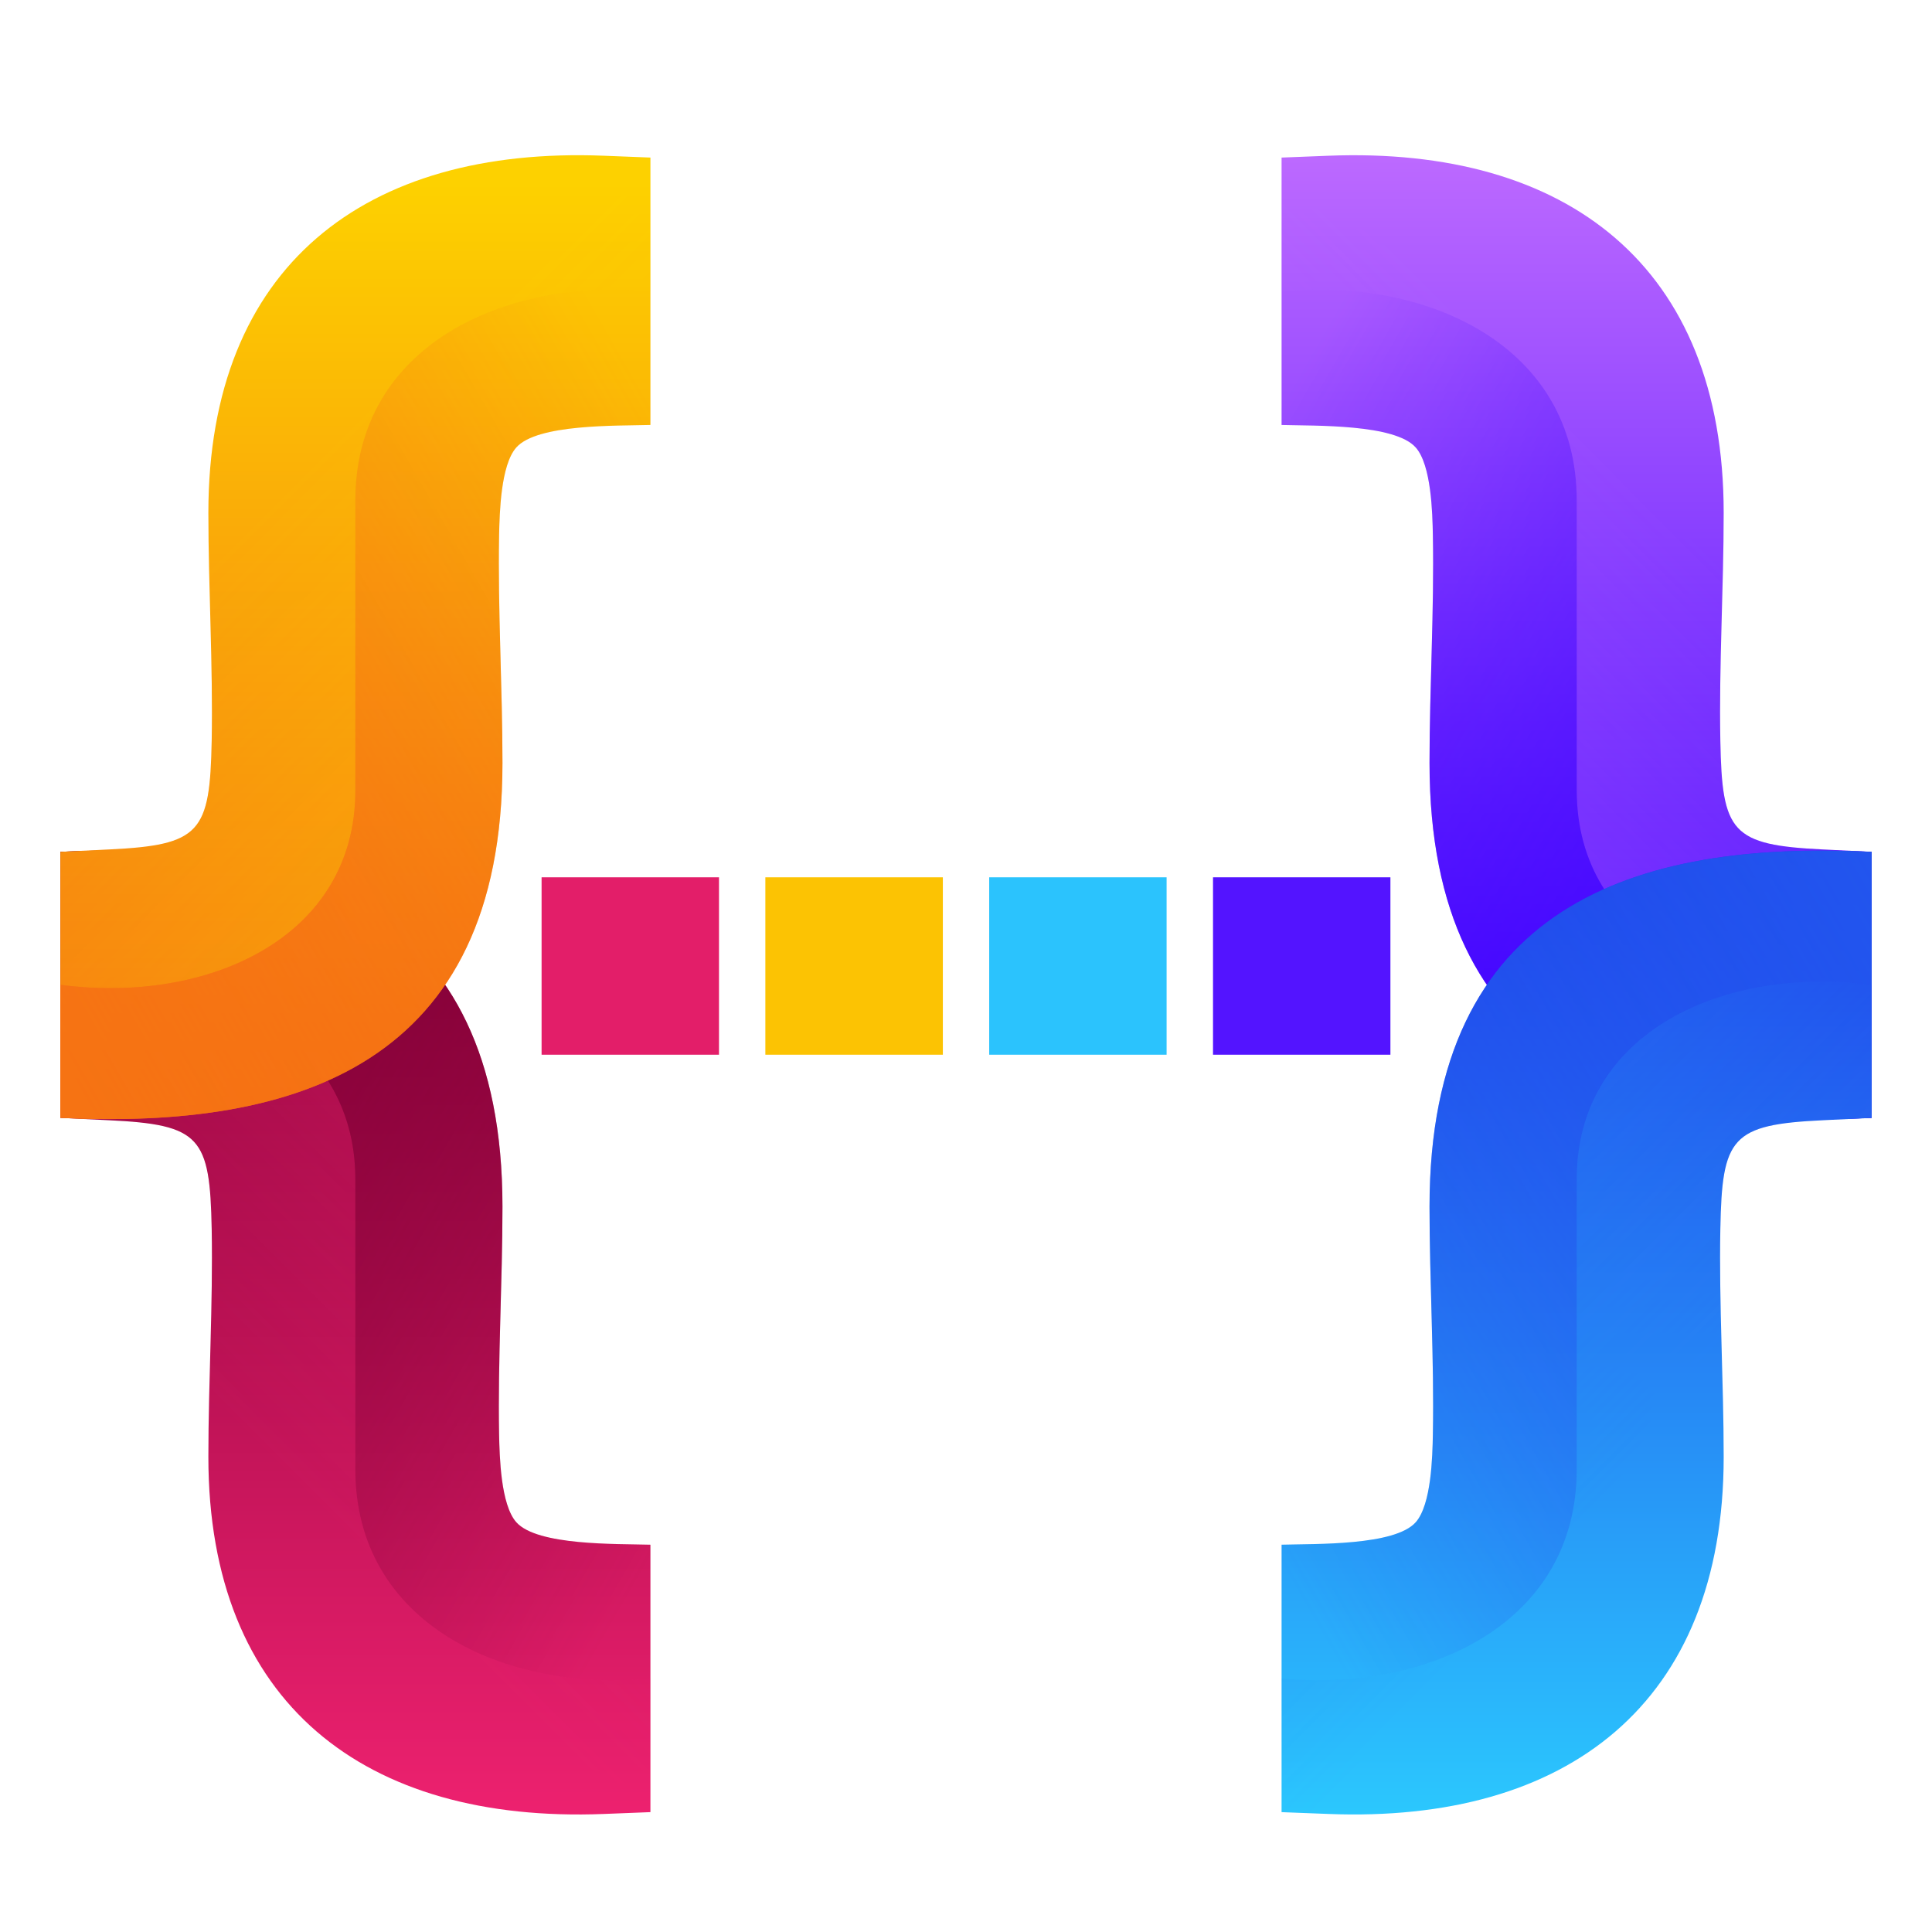
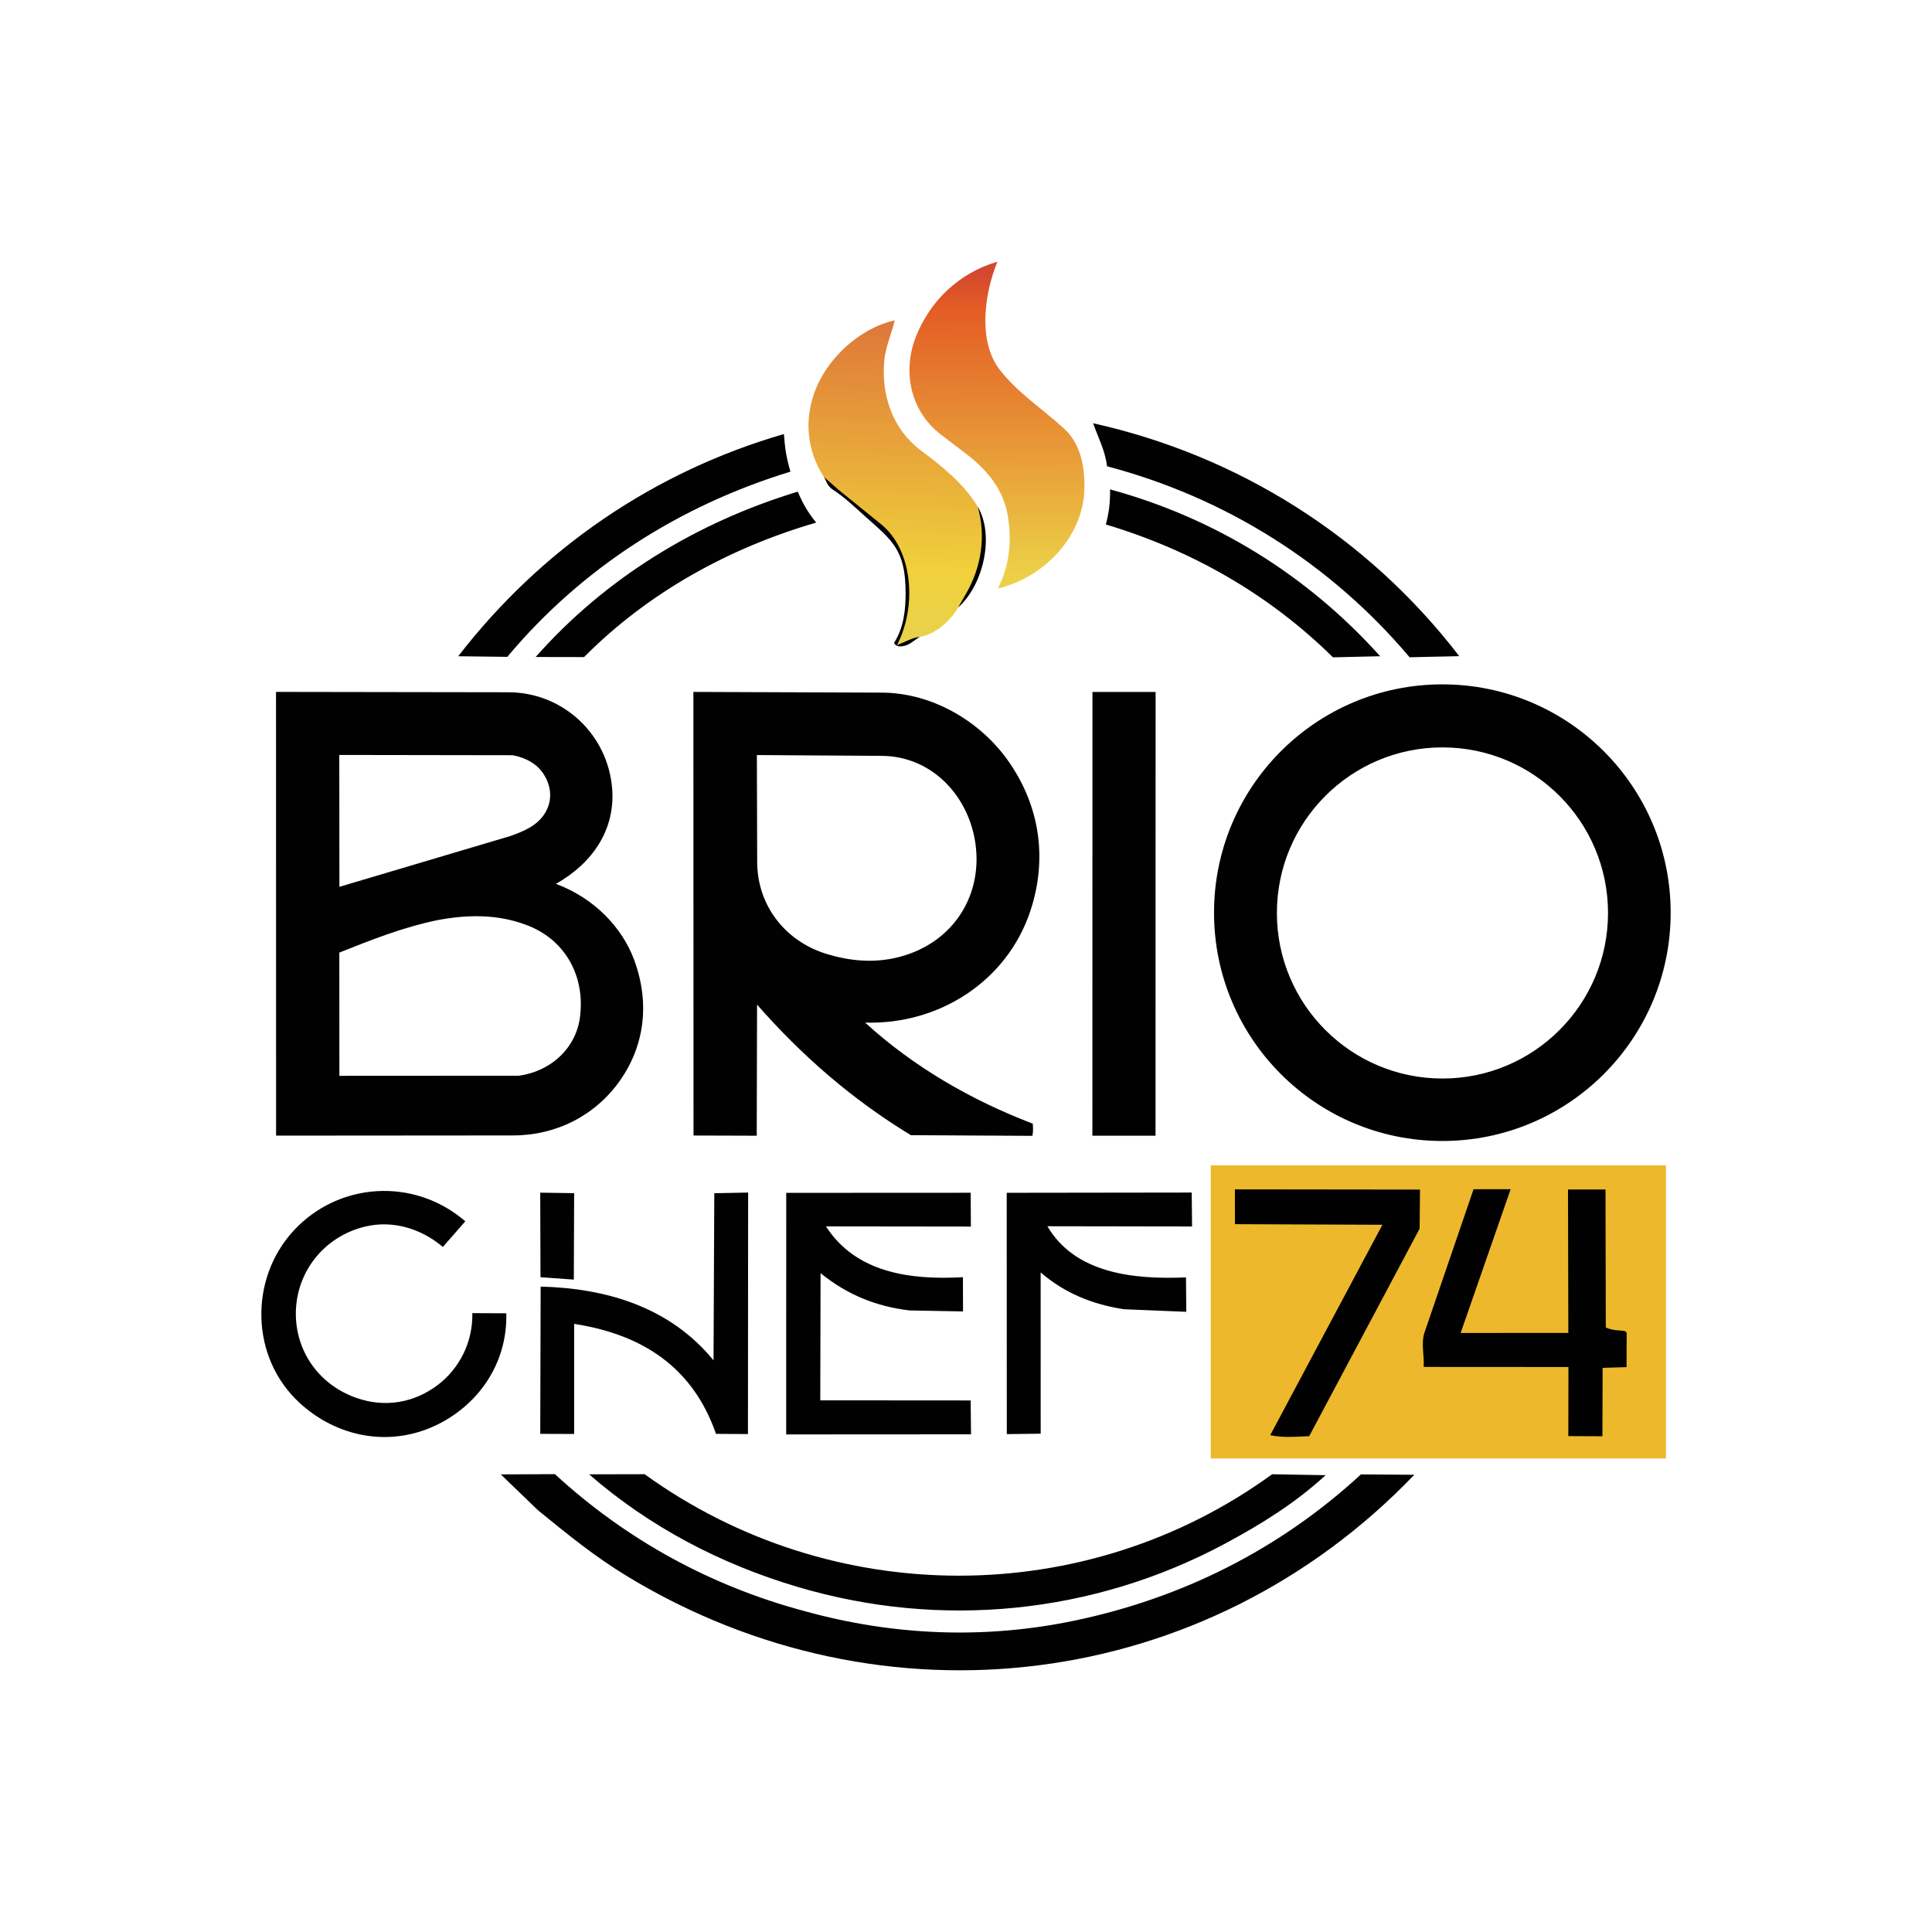
- <svg xmlns="http://www.w3.org/2000/svg" xmlns:xlink="http://www.w3.org/1999/xlink" id="Layer_1" data-name="Layer 1" viewBox="0 0 1080 1080">
+ <svg xmlns="http://www.w3.org/2000/svg" id="Layer_1" data-name="Layer 1" viewBox="0 0 1080 1080">
  <defs>
    <style>
      .cls-1 {
-         mask: url(#mask);
+         fill: #010101;
      }

      .cls-2 {
-         fill: #f67313;
-       }
- 
-       .cls-2, .cls-3, .cls-4, .cls-5, .cls-6, .cls-7, .cls-8, .cls-9 {
-         fill-rule: evenodd;
-       }
- 
-       .cls-10 {
-         fill: #2bc3fd;
-       }
- 
-       .cls-11 {
-         fill: url(#linear-gradient-8);
-       }
- 
-       .cls-12 {
-         fill: url(#linear-gradient-7);
-       }
- 
-       .cls-13 {
-         fill: url(#linear-gradient-5);
-       }
- 
-       .cls-14 {
-         fill: url(#linear-gradient-6);
-       }
- 
-       .cls-15 {
-         fill: url(#linear-gradient-9);
-       }
- 
-       .cls-16 {
-         fill: url(#linear-gradient-4);
-       }
- 
-       .cls-17 {
-         fill: url(#linear-gradient-3);
-       }
- 
-       .cls-18 {
-         fill: url(#linear-gradient-2);
-       }
- 
-       .cls-19 {
-         fill: url(#linear-gradient);
-       }
- 
-       .cls-20 {
-         mask: url(#mask-2);
-       }
- 
-       .cls-21 {
-         mask: url(#mask-3);
-       }
- 
-       .cls-22 {
-         mask: url(#mask-4);
-       }
- 
-       .cls-23 {
-         mask: url(#mask-5);
-       }
- 
-       .cls-24 {
-         mask: url(#mask-7);
-       }
- 
-       .cls-25 {
-         mask: url(#mask-6);
-       }
- 
-       .cls-26 {
-         mask: url(#mask-1);
+         fill: #edb82c;
      }

      .cls-3 {
-         fill: #830037;
+         fill: url(#Degradado_sin_nombre_27);
      }

      .cls-4 {
-         fill: #2684f5;
-       }
- 
-       .cls-27 {
-         clip-path: url(#clippath-1);
-       }
- 
-       .cls-28 {
-         clip-path: url(#clippath-3);
-       }
- 
-       .cls-29 {
-         clip-path: url(#clippath-2);
-       }
- 
-       .cls-30 {
-         fill: #fcc303;
-       }
- 
-       .cls-31 {
-         clip-rule: evenodd;
-         fill: none;
-       }
- 
-       .cls-32 {
-         fill: url(#linear-gradient-10);
-       }
- 
-       .cls-33 {
-         fill: url(#linear-gradient-11);
-       }
- 
-       .cls-34 {
-         fill: url(#linear-gradient-12);
-       }
- 
-       .cls-5 {
-         fill: #eb206e;
-       }
- 
-       .cls-35 {
-         fill: #e31e69;
-       }
- 
-       .cls-6 {
-         fill: #25e;
-       }
- 
-       .cls-7 {
-         fill: #4004ff;
-       }
- 
-       .cls-8 {
-         fill: #b866ff;
-       }
- 
-       .cls-36 {
-         fill: #5314ff;
-       }
- 
-       .cls-37 {
-         clip-path: url(#clippath);
-       }
- 
-       .cls-9 {
-         fill: #fdd000;
+         fill: url(#Degradado_sin_nombre_28);
      }
    </style>
-     <clipPath id="clippath">
-       <path class="cls-31" d="M33.74,476.18v148.72l26.92,1.31c51.56,2.44,56.68,9.4,57.68,60.87.76,42.13-1.86,84.99-1.86,127.32,0,138.03,87.73,204.84,220.96,199.62l26.15-1.03v-149.49c-19-.55-63.26.62-74.96-12.55-8.78-9.86-9.36-36.83-9.64-49.11-.75-42.11,1.89-84.99,1.89-127.33,0-168.73-115.19-204.73-247.15-198.33" />
-     </clipPath>
-     <linearGradient id="linear-gradient" x1="881.34" y1="-1703.07" x2="881.34" y2="-2236.99" gradientTransform="translate(1080 -1222.71) rotate(-180)" gradientUnits="userSpaceOnUse">
-       <stop offset="0" stop-color="#820036" />
-       <stop offset="1" stop-color="#ed216f" />
+     <linearGradient id="Degradado_sin_nombre_27" data-name="Degradado sin nombre 27" x1="557.56" y1="151.98" x2="557.07" y2="320.55" gradientUnits="userSpaceOnUse">
+       <stop offset="0" stop-color="#d3482f" />
+       <stop offset=".12" stop-color="#e45c25" />
+       <stop offset="1" stop-color="#ecd047" />
    </linearGradient>
-     <linearGradient id="linear-gradient-2" x1="392.28" y1="-1233.42" x2="828.92" y2="-1670.06" gradientTransform="translate(983.99 -844.98) rotate(-180)" gradientUnits="userSpaceOnUse">
-       <stop offset="0" stop-color="#fff" />
-       <stop offset="1" stop-color="#000" />
+     <linearGradient id="Degradado_sin_nombre_28" data-name="Degradado sin nombre 28" x1="504.45" y1="183.53" x2="497.62" y2="351.96" gradientUnits="userSpaceOnUse">
+       <stop offset="0" stop-color="#df7939" />
+       <stop offset=".8" stop-color="#f0d13b" />
+       <stop offset="1" stop-color="#e9d149" />
    </linearGradient>
-     <mask id="mask" x="33.74" y="548.66" width="329.85" height="465.65" maskUnits="userSpaceOnUse">
-       <rect class="cls-18" x="33.74" y="548.66" width="329.85" height="465.65" />
-     </mask>
-     <linearGradient id="linear-gradient-3" x1="1005.65" y1="-1427.29" x2="589.1" y2="-1667.63" gradientTransform="translate(983.99 -847.06) rotate(-180)" xlink:href="#linear-gradient-2" />
-     <mask id="mask-1" x="33.74" y="475.49" width="329.85" height="463.72" maskUnits="userSpaceOnUse">
-       <rect class="cls-17" x="33.74" y="475.49" width="329.85" height="463.72" />
-     </mask>
-     <clipPath id="clippath-1">
-       <path class="cls-31" d="M33.74,624.9v-148.72l26.92-1.31c51.56-2.45,56.68-9.43,57.68-60.85.76-42.13-1.86-85.01-1.86-127.35,0-138.05,87.73-204.85,220.96-199.62l26.15,1.03v149.47c-19,.55-63.26-.62-74.96,12.56-8.78,9.84-9.36,36.83-9.64,49.08-.75,42.13,1.89,85.01,1.89,127.34,0,168.75-115.19,204.75-247.15,198.35" />
-     </clipPath>
-     <linearGradient id="linear-gradient-4" x1="881.34" y1="-1848.26" x2="881.34" y2="-1324.55" gradientTransform="translate(1080 -1222.71) rotate(-180)" gradientUnits="userSpaceOnUse">
-       <stop offset="0" stop-color="#f56b15" />
-       <stop offset="1" stop-color="#fdd100" />
-     </linearGradient>
-     <linearGradient id="linear-gradient-5" x1="392.2" y1="-1570.49" x2="828.83" y2="-1134.21" gradientTransform="translate(983.99 -858.09) rotate(-180)" xlink:href="#linear-gradient-2" />
-     <mask id="mask-2" x="33.74" y="86.77" width="329.85" height="465.62" maskUnits="userSpaceOnUse">
-       <rect class="cls-13" x="33.74" y="86.78" width="329.85" height="465.62" />
-     </mask>
-     <linearGradient id="linear-gradient-6" x1="1005.69" y1="-1376.82" x2="589.11" y2="-1136.46" gradientTransform="translate(983.99 -855.96) rotate(-180)" xlink:href="#linear-gradient-2" />
-     <mask id="mask-3" x="33.74" y="161.85" width="329.85" height="463.74" maskUnits="userSpaceOnUse">
-       <rect class="cls-14" x="33.74" y="161.85" width="329.85" height="463.74" />
-     </mask>
-     <clipPath id="clippath-2">
-       <path class="cls-31" d="M1046.26,624.9v-148.72l-26.93-1.31c-51.58-2.48-56.69-9.43-57.65-60.88-.79-42.13,1.87-85.01,1.87-127.31,0-138.05-87.74-204.85-220.97-199.62l-26.18,1.03v149.47c18.98.55,63.27-.62,74.98,12.56,8.78,9.84,9.38,36.83,9.6,49.08.79,42.13-1.87,85.01-1.87,127.34,0,168.75,115.21,204.75,247.15,198.35" />
-     </clipPath>
-     <linearGradient id="linear-gradient-7" x1="198.66" y1="-1848.62" x2="198.66" y2="-1311.16" gradientTransform="translate(1080 -1222.71) rotate(-180)" gradientUnits="userSpaceOnUse">
-       <stop offset="0" stop-color="#3a00ff" />
-       <stop offset="1" stop-color="#bc69ff" />
-     </linearGradient>
-     <linearGradient id="linear-gradient-8" x1="567.92" y1="-1570.51" x2="131.26" y2="-1134.2" gradientTransform="translate(1056.09 -858.09) rotate(-180)" xlink:href="#linear-gradient-2" />
-     <mask id="mask-4" x="716.41" y="86.76" width="329.85" height="465.63" maskUnits="userSpaceOnUse">
-       <rect class="cls-11" x="716.41" y="86.76" width="329.85" height="465.63" />
-     </mask>
-     <linearGradient id="linear-gradient-9" x1="-45.56" y1="-1376.81" x2="371.01" y2="-1136.44" gradientTransform="translate(1056.09 -855.96) rotate(-180)" xlink:href="#linear-gradient-2" />
-     <mask id="mask-5" x="716.41" y="161.84" width="329.85" height="463.75" maskUnits="userSpaceOnUse">
-       <rect class="cls-15" x="716.41" y="161.86" width="329.85" height="463.74" />
-     </mask>
-     <clipPath id="clippath-3">
-       <path class="cls-31" d="M1046.26,476.19v148.72l-26.93,1.29c-51.58,2.45-56.69,9.41-57.65,60.87-.79,42.13,1.87,85.01,1.87,127.34,0,138.03-87.74,204.84-220.97,199.6l-26.18-1.01v-149.51c18.98-.55,63.27.64,74.98-12.53,8.78-9.86,9.38-36.84,9.6-49.11.79-42.13-1.87-84.99-1.87-127.33,0-168.73,115.21-204.77,247.15-198.33" />
-     </clipPath>
-     <linearGradient id="linear-gradient-10" x1="198.66" y1="-1636.81" x2="198.66" y2="-2276.83" gradientTransform="translate(1080 -1222.71) rotate(-180)" gradientUnits="userSpaceOnUse">
-       <stop offset="0" stop-color="#1e27e8" />
-       <stop offset="1" stop-color="#2cd2ff" />
-     </linearGradient>
-     <linearGradient id="linear-gradient-11" x1="-45.56" y1="-1427.28" x2="371" y2="-1667.64" gradientTransform="translate(1056.09 -847.06) rotate(-180)" xlink:href="#linear-gradient-2" />
-     <mask id="mask-6" x="716.41" y="475.46" width="329.85" height="463.76" maskUnits="userSpaceOnUse">
-       <rect class="cls-33" x="716.41" y="475.46" width="329.85" height="463.76" />
-     </mask>
-     <linearGradient id="linear-gradient-12" x1="567.8" y1="-1233.42" x2="131.15" y2="-1670.07" gradientTransform="translate(1056.09 -844.98) rotate(-180)" xlink:href="#linear-gradient-2" />
-     <mask id="mask-7" x="716.41" y="548.67" width="329.85" height="465.63" maskUnits="userSpaceOnUse">
-       <rect class="cls-34" x="716.41" y="548.67" width="329.85" height="465.63" />
-     </mask>
  </defs>
-   <g>
-     <g class="cls-37">
-       <rect class="cls-19" x="33.74" y="469.78" width="329.85" height="549.45" />
-     </g>
-     <g class="cls-1">
-       <path class="cls-5" d="M33.74,550.54c81.36-10.82,164.9,25.54,164.9,108.76v162.09c0,86.37,83.32,124.59,164.96,116.85v74.75l-26.15,1.03c-133.23,5.21-220.96-61.59-220.96-199.62,0-42.33,2.62-85.2,1.86-127.32-1-51.47-6.12-58.42-57.68-60.87l-26.92-1.31v-74.36Z" />
-     </g>
-     <g class="cls-26">
-       <path class="cls-3" d="M33.74,476.18v74.36c81.36-10.82,164.9,25.54,164.9,108.76v162.09c0,86.37,83.32,124.59,164.96,116.85v-74.74c-19-.55-63.26.62-74.96-12.55-8.78-9.86-9.36-36.83-9.64-49.11-.75-42.11,1.89-84.99,1.89-127.33,0-168.73-115.19-204.73-247.15-198.33" />
-     </g>
-     <g class="cls-27">
-       <rect class="cls-16" x="33.74" y="81.83" width="329.85" height="549.47" />
-     </g>
-     <g class="cls-20">
-       <path class="cls-9" d="M33.74,550.52c81.36,10.82,164.9-25.54,164.9-108.76v-162.1c0-86.35,83.32-124.56,164.96-116.81v-74.75l-26.15-1.03c-133.23-5.23-220.96,61.57-220.96,199.62,0,42.34,2.62,85.22,1.86,127.35-1,51.42-6.12,58.4-57.68,60.85l-26.92,1.31v74.34Z" />
-     </g>
-     <g class="cls-21">
-       <path class="cls-2" d="M33.74,624.9v-74.37c81.36,10.82,164.9-25.54,164.9-108.76v-162.1c0-86.35,83.32-124.56,164.96-116.81v74.72c-19,.55-63.26-.62-74.96,12.56-8.78,9.84-9.36,36.83-9.64,49.08-.75,42.13,1.89,85.01,1.89,127.34,0,168.75-115.19,204.75-247.15,198.35" />
-     </g>
-   </g>
-   <g>
-     <g class="cls-29">
-       <rect class="cls-12" x="716.41" y="81.84" width="329.85" height="549.47" />
-     </g>
-     <g class="cls-22">
-       <path class="cls-8" d="M1046.26,550.53c-81.36,10.82-164.87-25.54-164.87-108.76v-162.1c0-86.35-83.34-124.59-164.98-116.85v-74.72l26.18-1.03c133.23-5.23,220.97,61.57,220.97,199.62,0,42.3-2.66,85.18-1.87,127.31.96,51.46,6.07,58.41,57.65,60.88l26.93,1.31v74.34Z" />
-     </g>
-     <g class="cls-23">
-       <path class="cls-7" d="M1046.26,624.9v-74.37c-81.36,10.82-164.87-25.54-164.87-108.76v-162.1c0-86.35-83.34-124.59-164.98-116.85v74.75c18.98.55,63.27-.62,74.98,12.56,8.78,9.84,9.38,36.83,9.6,49.08.79,42.13-1.87,85.01-1.87,127.34,0,168.75,115.21,204.75,247.15,198.35" />
-     </g>
-     <g class="cls-28">
-       <rect class="cls-32" x="716.41" y="469.75" width="329.85" height="549.49" />
-     </g>
-     <g class="cls-25">
-       <path class="cls-6" d="M1046.26,476.19v74.34c-81.36-10.81-164.87,25.56-164.87,108.78v162.09c0,86.37-83.34,124.57-164.98,116.85v-74.76c18.98-.55,63.27.64,74.98-12.53,8.78-9.86,9.38-36.84,9.6-49.11.79-42.13-1.87-84.99-1.87-127.33,0-168.73,115.21-204.77,247.15-198.33" />
-     </g>
-     <g class="cls-24">
-       <path class="cls-4" d="M1046.26,550.53c-81.36-10.81-164.87,25.56-164.87,108.78v162.09c0,86.37-83.34,124.57-164.98,116.85v74.75l26.18,1.01c133.23,5.23,220.97-61.57,220.97-199.6,0-42.33-2.66-85.22-1.87-127.34.96-51.45,6.07-58.42,57.65-60.87l26.93-1.29v-74.37Z" />
-     </g>
-   </g>
-   <g>
-     <rect class="cls-36" x="678.08" y="490.42" width="99.17" height="99.17" />
-     <rect class="cls-10" x="552.97" y="490.42" width="99.17" height="99.17" />
-     <rect class="cls-30" x="427.84" y="490.42" width="99.22" height="99.17" />
-     <rect class="cls-35" x="302.75" y="490.42" width="99.17" height="99.17" />
-   </g>
+   <rect class="cls-2" x="676.81" y="651.41" width="254.46" height="163.89" />
+   <path class="cls-3" d="M606.12,274.6c-1.25,26.06-22.95,48.41-48.28,54.35,6.55-13.03,7.84-26.26,5.58-40.28-2.44-15.13-11.61-26.01-23.62-35.18l-13.86-10.59c-16.8-12.84-21.73-34.81-13.96-54.64,7.69-19.59,23.71-35.6,45.59-41.97-7.73,18.9-10.56,44.87,1.03,60.05,10.24,13.41,24.22,22.13,36.51,33.55,9.28,8.62,11.6,22.03,11,34.72Z" />
+   <path class="cls-4" d="M546.53,283.21c7.71,19.22,1.75,40.99-10.94,56.4-4.31,7.5-12.89,15.17-21.49,16.38-4.17,2.58-8.46,4.13-12.86,4.66,8.78-23.51,10-45.28-7.7-64.9-11.5-9.28-22.5-19-33.01-29.16-9.45-14.65-11.24-31.99-4.67-48.74,6.91-17.61,24.51-34.3,44.3-38.78-2.06,8.48-5.16,14.85-5.87,22.77-1.72,19.11,4.78,38.17,20.25,49.79,12.4,9.31,24.28,18.77,31.99,31.59Z" />
+   <path class="cls-1" d="M760.77,824.19l29.84.22c-116.41,121.36-296.66,143.71-439.99,56.75-18.12-10.99-33.68-23.7-49.89-36.93l-20.79-20.03,30.27-.14c40.06,36.84,87.4,62.71,140.04,76.7,49.39,13.62,100.21,15.66,150.34,5.2,60.1-12.54,114.67-39.8,160.19-81.77ZM711.13,824.11c-104.15,75.71-246.26,75.51-350.78-.02l-31.03.07c33.9,29.46,73.47,50.14,116.46,62.91,80.07,23.78,165.43,15.27,238.9-24.1,20.46-10.97,39.4-22.77,56.35-38.33l-29.91-.53ZM538.28,713.96c-29.63,1.65-59.81-2.46-76.56-28.4l81.01.1-.12-18.9-103.1.05-.03,135.04,103.32-.06-.2-18.93-84.06-.06.16-71.1c15.19,12.33,31.52,18.68,49.76,20.84l29.87.56-.04-19.13ZM165.5,730.91c1.45-21.58,16.67-40.02,38.71-45.27,15.55-3.7,31.41,1.26,43.35,11.42l12.55-14.34c-28.71-24.79-71-21.94-96.07,5.33-24.81,26.99-24.09,70.73,3.32,96.06,20.8,19.22,49.77,24.84,75.46,13.05,23.82-10.93,40.95-34.35,40.2-63.03l-18.98-.08c.34,16.52-7.46,31.2-19.33,40.17-13.15,9.93-29.34,12.84-45.37,7.26-22.36-7.79-35.35-28.3-33.85-50.57ZM662.98,714.07c-29.58,1.27-62.07-2.29-77.48-28.59l80.87.13-.19-18.97-103.42.14.05,134.9,18.94-.24-.02-90.13c13.71,11.8,29.28,17.87,46.47,20.56l34.94,1.44-.17-19.24ZM320.92,740.05c38.21,5.87,66.42,24.3,79.32,61.48l17.87.13.1-135.01-18.92.37-.42,93.44c-24.25-29.72-59.69-40.32-96.64-41.25l-.23,82.32,18.95.07v-61.54ZM320.96,666.99l-18.97-.28.15,47.25,18.63,1.35.18-48.32ZM876.52,664.94l.18,80.17-60.19.03,27.96-80.39-20.74.03-27.4,80.02c-2.1,6.13-.07,12.86-.48,19.33l80.92.05-.08,38.62,19.07.09.11-38.26,13.38-.39.07-18.58c-5.77-.4-9.87-1.73-12.31-3.97l.47-76.75h-20.97ZM793.58,686.8l.21-21.82-103.48-.12.03,19.46,82.44.33-62.72,117.63c7.71,1.56,14.08.83,21.8.54l61.73-116.02ZM897.65,742.07l-.16-77.11-1.15,80.12,13,.61c.01-3.15-4.96-.68-11.68-3.61ZM815.73,366.8c-51.21-66.71-123.48-112.13-204.67-130.2,2.91,8.25,6.64,15.04,7.81,24.07,65.92,17.37,124.67,54.09,169.11,106.74l27.74-.61ZM771.53,366.84c-41.16-45.78-92.95-77.45-151-93.27.08,7.5-.56,12.83-2.36,19.62,47.84,14.3,91.21,38.97,126.96,74.26l26.4-.61ZM438.2,242.63c-72.11,20.92-135.37,63.74-182.05,124.22l27.45.33c41.72-49.86,96.39-84.58,158.27-103.53-2.61-8.88-3.06-13.6-3.66-21.03ZM445.96,274.84c-56.37,17.12-107.43,48.15-146.51,92.42l27.04.05c35.88-36.13,81.08-61.02,129.76-75.17-4.87-6.09-7.39-10.49-10.29-17.31ZM501.46,360.56c11.32-21.94,8.73-53.22-8.95-67.53l-23.58-19.08-8.39-7.36c1.33,2.06,1.86,5.06,4.94,7.06,6.74,4.35,12.35,9.82,18.36,15.2,14.96,13.39,22.38,18.41,22.41,42.73.01,9.49-1.12,19.51-6.47,27.79,1.38,3.09,6.34,2.12,9.43.03l4.89-3.4c-4.53.63-6.93,2.37-12.63,4.57ZM546.53,283.21c4.71,16.21,2.19,33.54-6.47,48.61l-4.47,7.79c14.35-12.79,20.42-40.63,10.94-56.4ZM610.65,634.88h35.3s.04-248.08.04-248.08h-35.3s-.04,248.08-.04,248.08ZM310.75,494.08c21.15,7.83,36.97,24.15,43.74,42.48,8.84,23.93,5.9,47.73-7.8,67.31-13.77,19.67-35.68,30.83-59.88,30.85l-132.48.1-.03-248.04,129.89.2c31.07.05,56.07,24.18,58.07,54.66,1.43,21.92-10.59,40.67-31.5,52.45ZM324.44,566.45c2.09-22.23-9.33-41.58-30.05-49.33-16.18-6.18-33.07-5.97-50.28-2.67-18.94,3.96-36.39,10.86-54.43,18.06l.04,68.88,100.34-.06c18.98-2.65,33.09-16.77,34.37-34.88ZM303.68,432.42c-3.48-5.26-9.47-8.83-17.06-10.25l-96.95-.15.06,73.72,95.34-28.32c7.67-2.71,15.53-5.87,19.85-13.32,4.25-7.33,2.98-15.32-1.23-21.68ZM577.09,634.94l-67.9-.37c-32.69-19.86-60.79-44.26-85.99-72.97l-.18,73.27-35.34-.11-.07-247.97,105.32.39c28.75.11,55.18,16.47,70.31,37.67,18.16,25.45,22.39,55.22,12.75,84.34-12.94,39.1-50.79,63.69-92.38,62.45,27.33,24.94,59.43,43.39,93.71,56.49.21,2.74.25,4.36-.21,6.8ZM545.52,473.53c-3.02-27.64-23.96-50.82-52.62-51l-69.8-.45.17,59.82c.07,24.9,16.44,45.09,40.1,51.74,14.89,4.34,30.01,4.97,45.17-.51,25.66-9.29,39.88-33.09,36.98-59.59ZM933.91,510.19c0,70.49-57.14,127.63-127.63,127.63s-127.63-57.14-127.63-127.63,57.14-127.63,127.63-127.63,127.63,57.14,127.63,127.63ZM806.33,417.8c-51.11,0-92.55,41.44-92.54,92.56,0,51.11,41.44,92.55,92.56,92.54,51.11,0,92.55-41.44,92.54-92.56,0-51.11-41.44-92.55-92.56-92.54Z" />
</svg>
